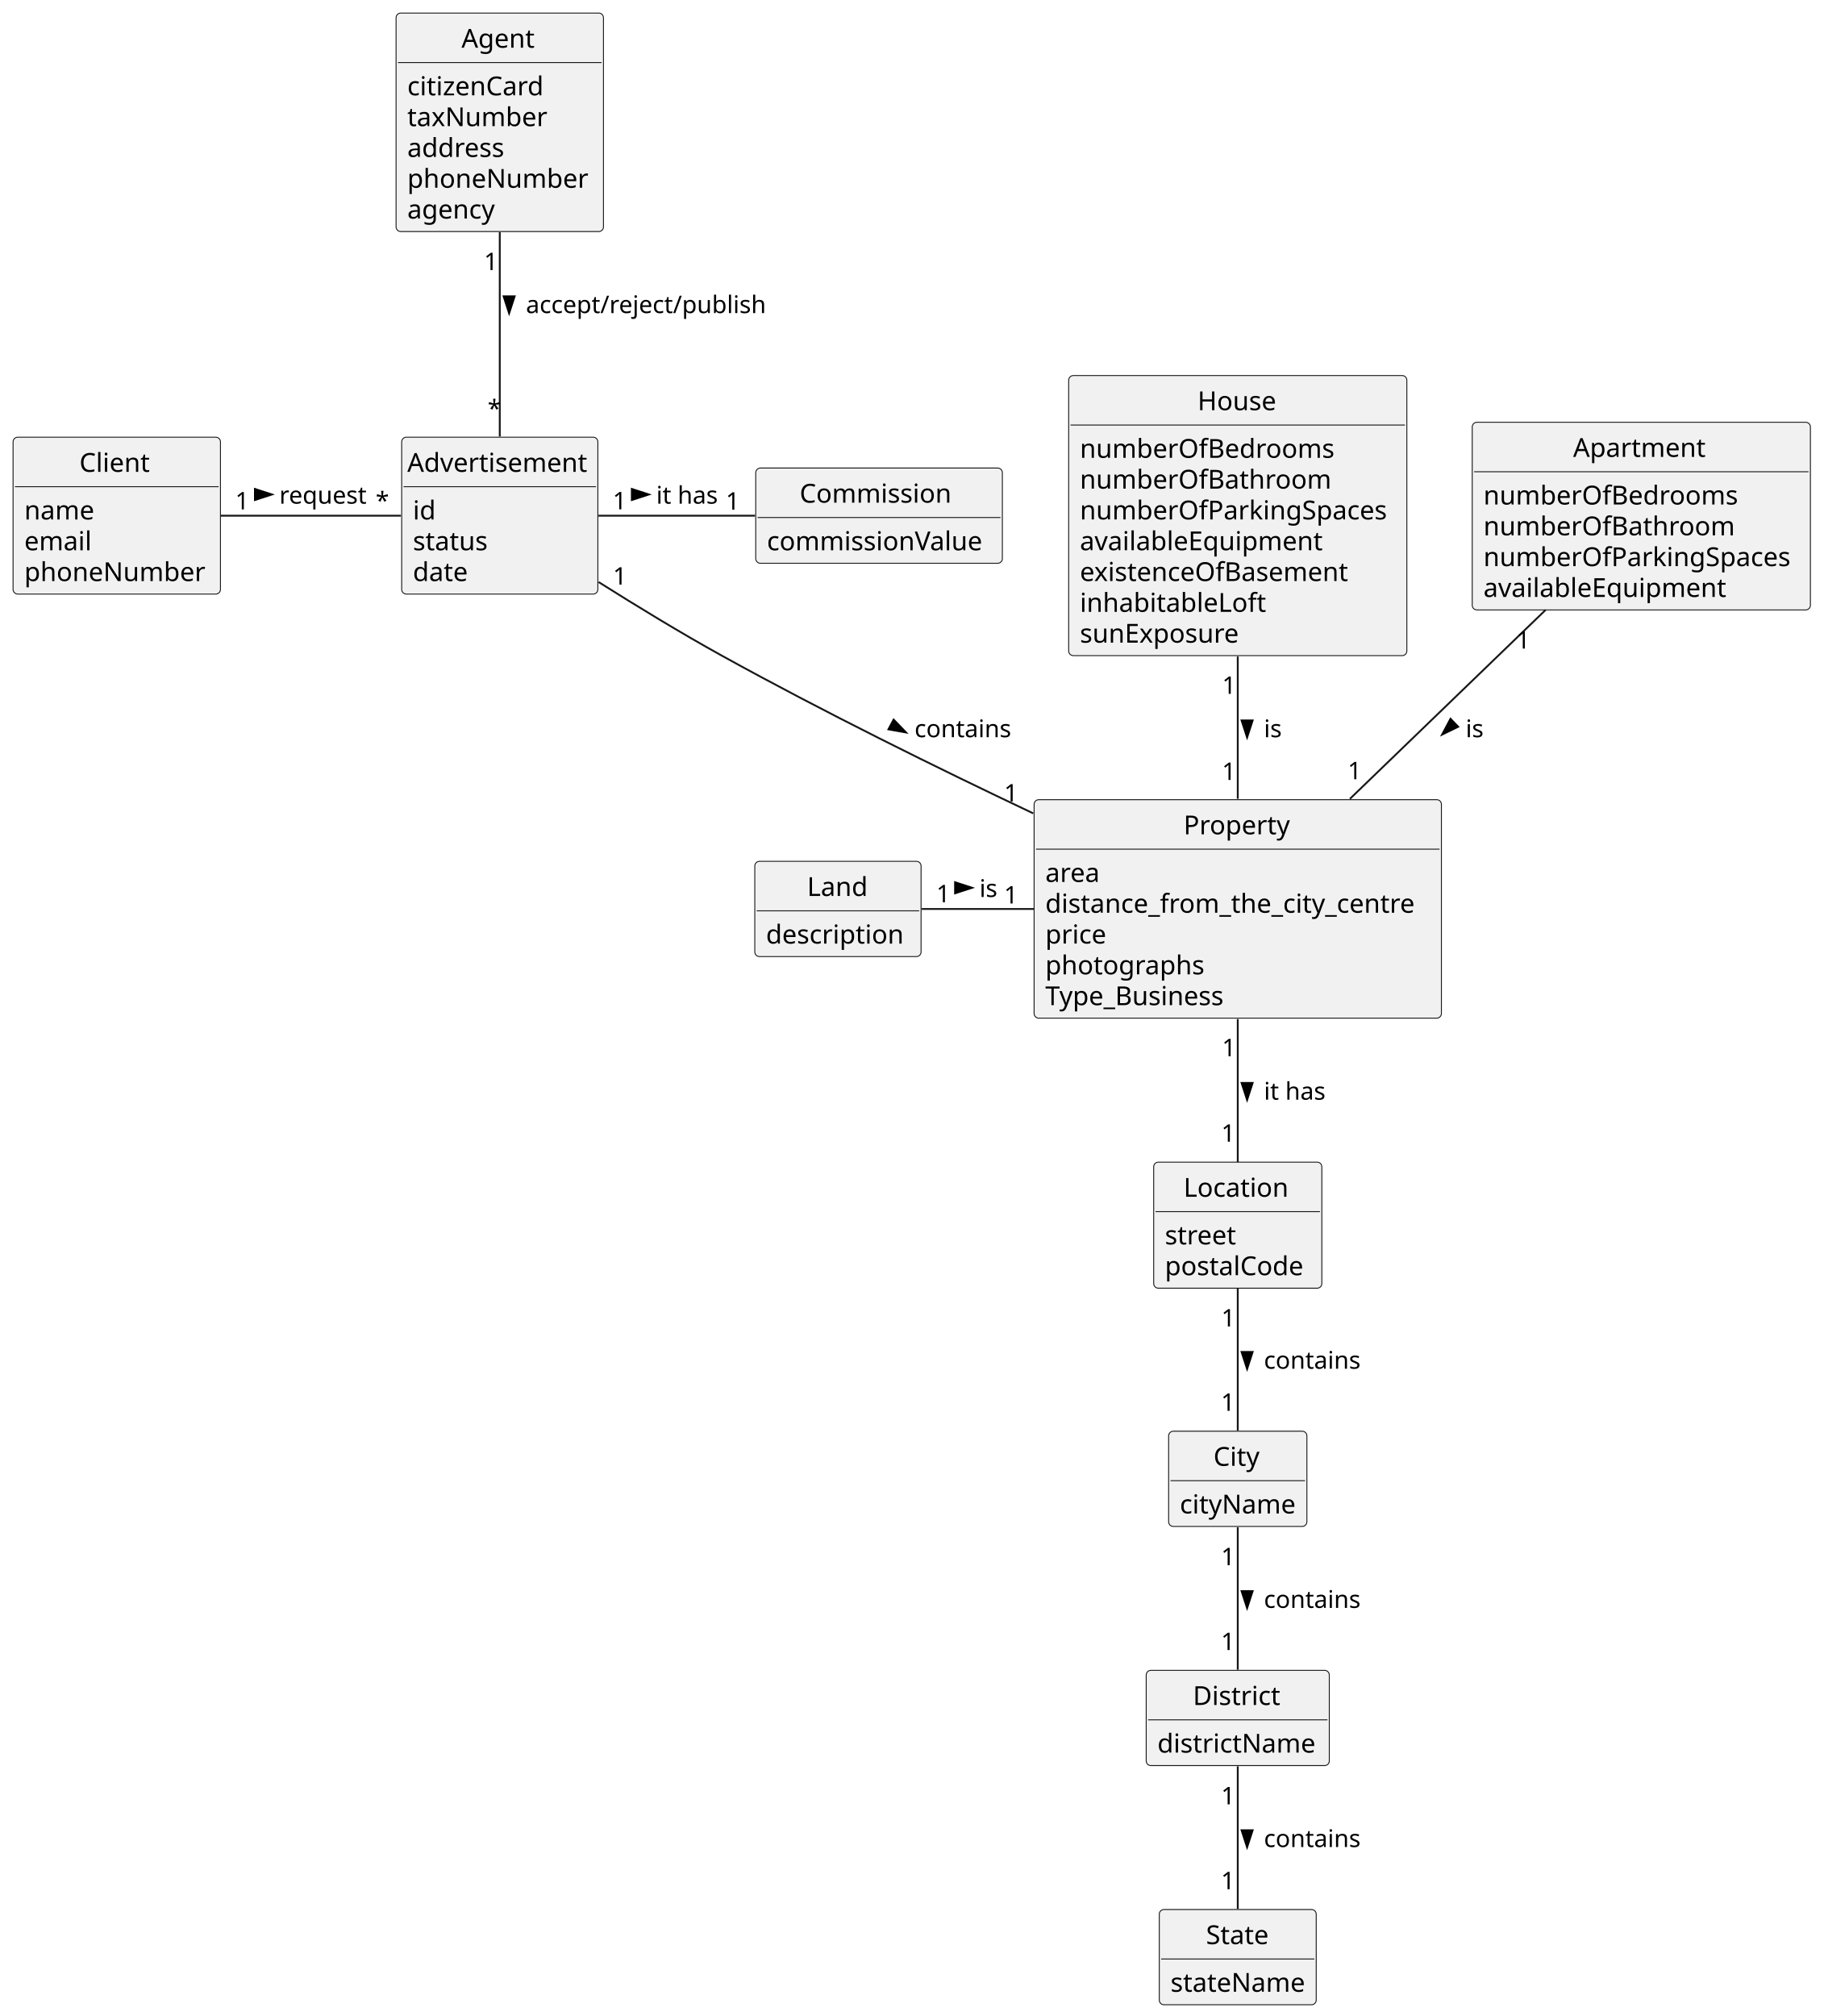
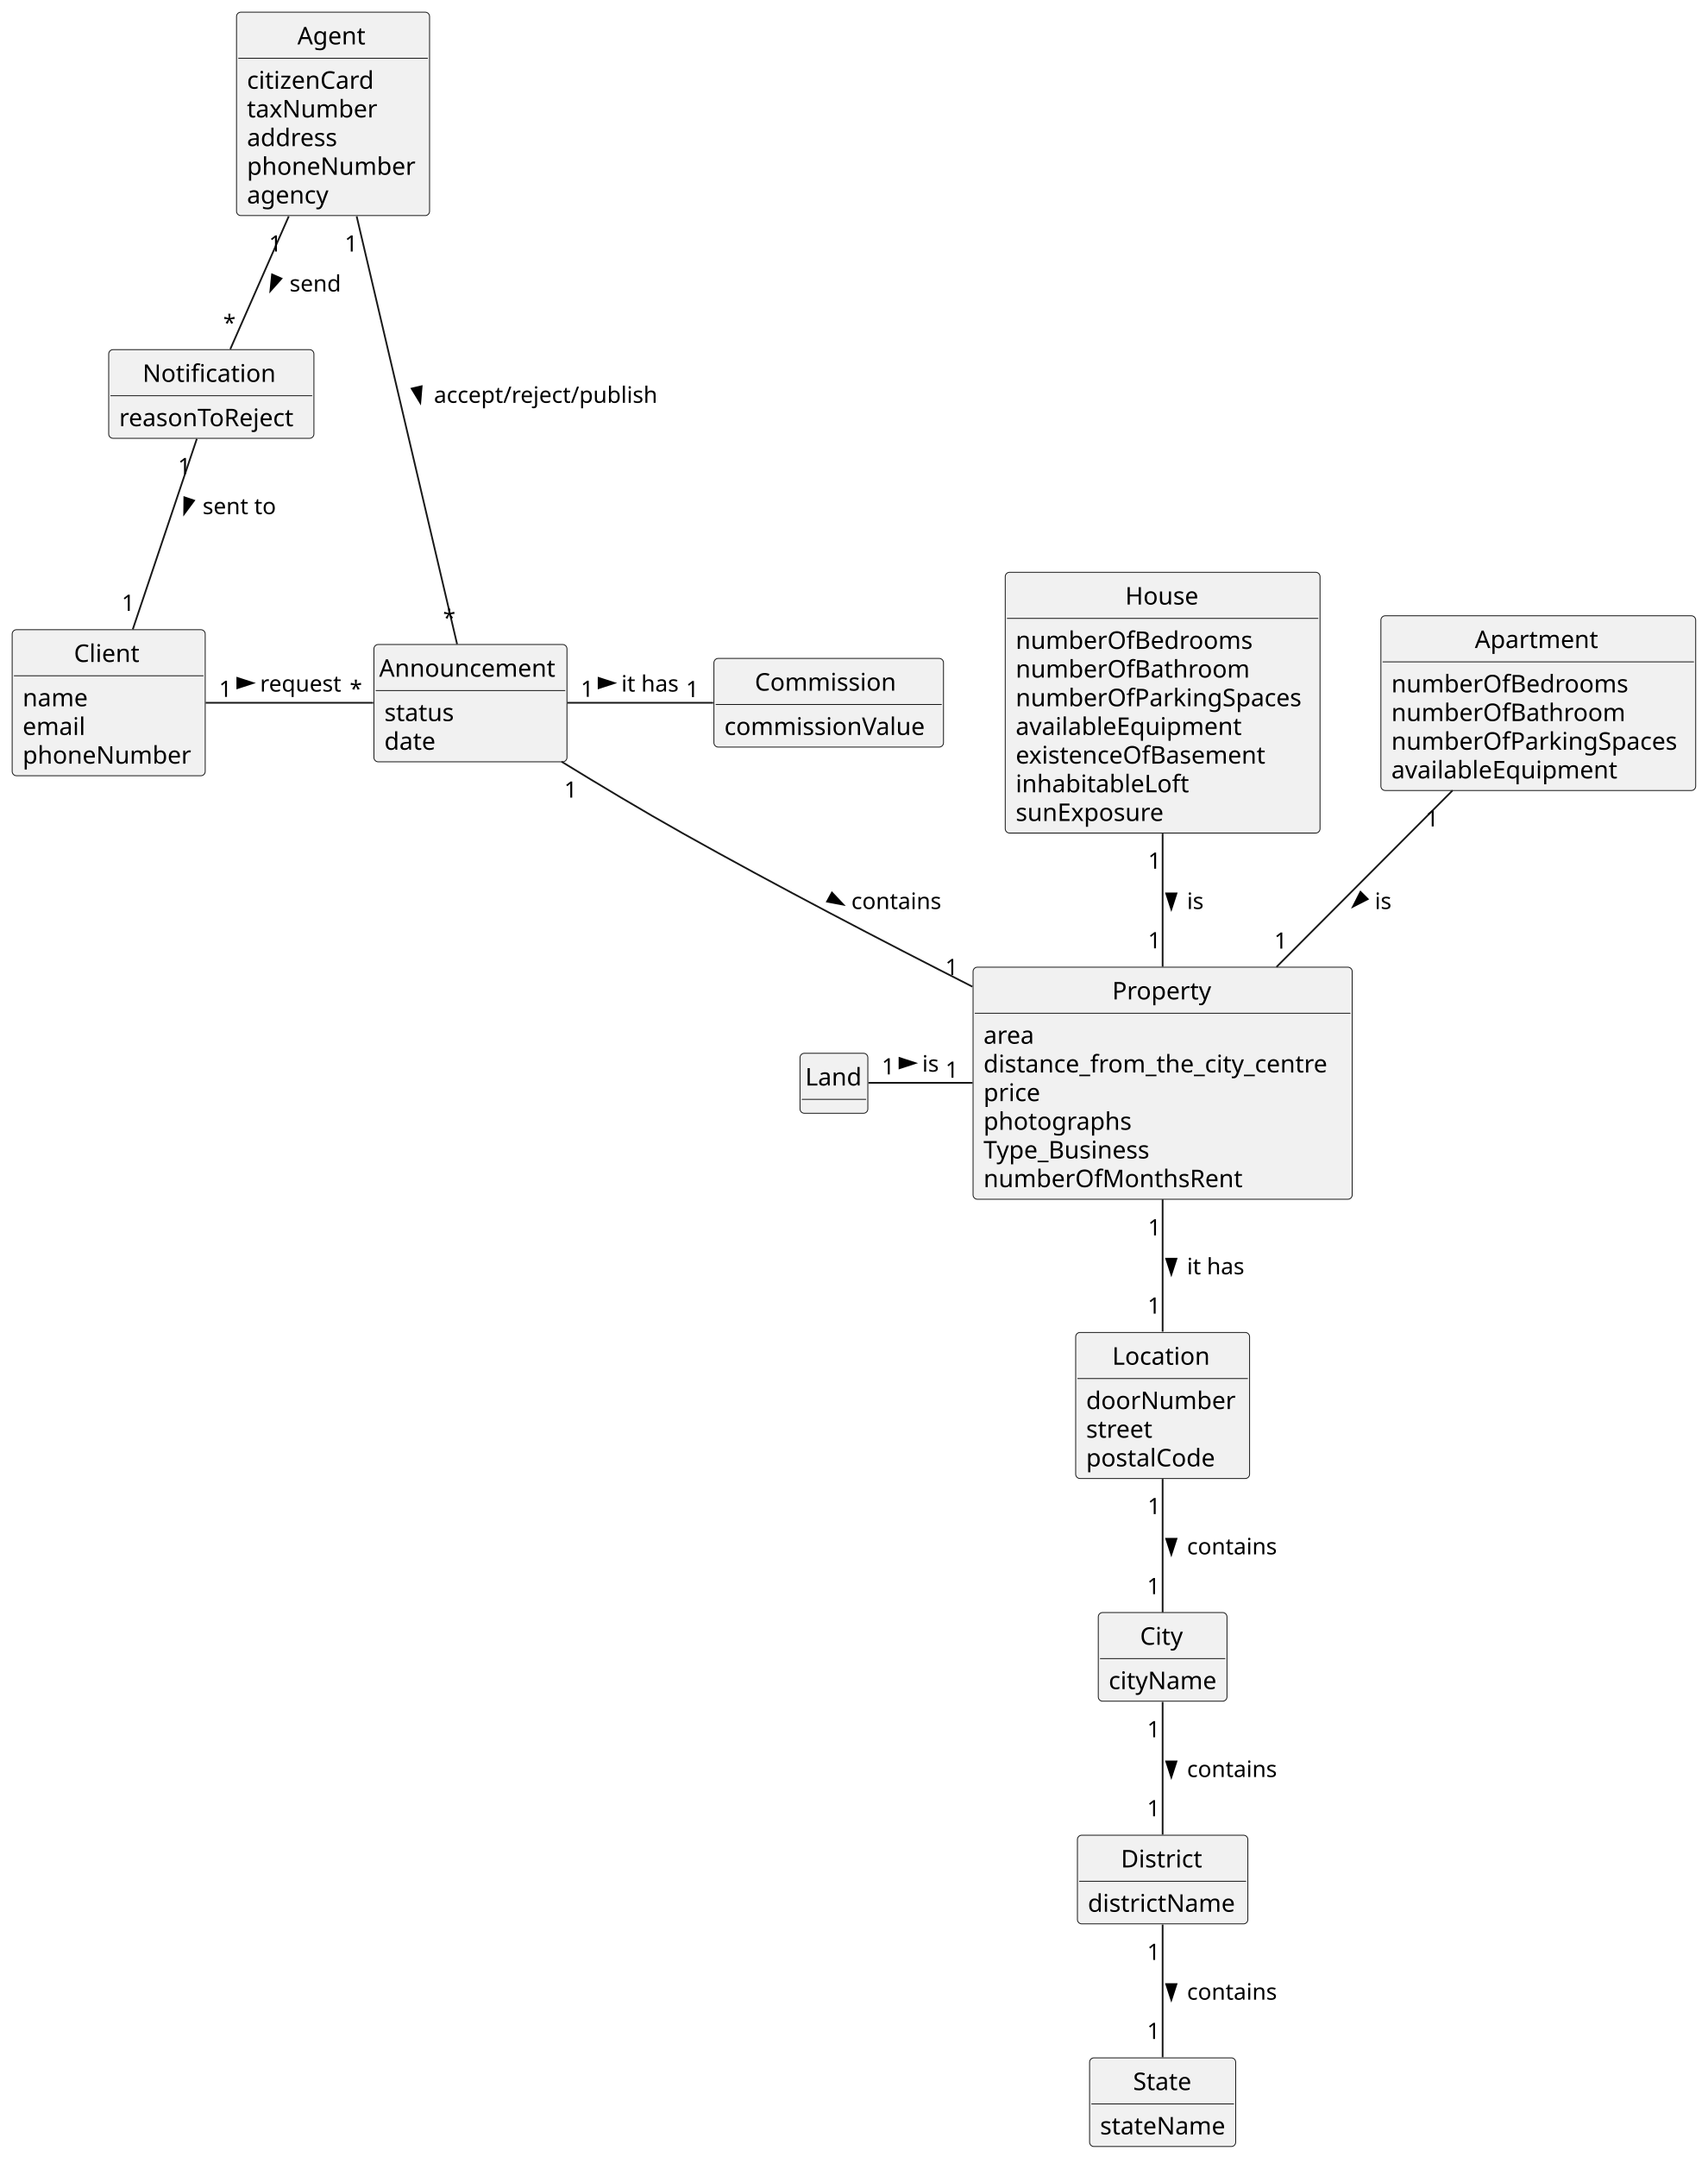
- <svg xmlns="http://www.w3.org/2000/svg" contentStyleType="text/css" height="1079px" preserveAspectRatio="none" style="width:976px;height:1079px;background:#FFFFFF;" version="1.1" viewBox="0 0 976 1079" width="976px" zoomAndPan="magnify">
+ <svg xmlns="http://www.w3.org/2000/svg" contentStyleType="text/css" height="1240px" preserveAspectRatio="none" style="width:982px;height:1240px;background:#FFFFFF;" version="1.1" viewBox="0 0 982 1240" width="982px" zoomAndPan="magnify">
  <defs />
  <g>
    <g id="elem_Agent">
-       <rect codeLine="12" fill="#F1F1F1" height="116.93" id="Agent" rx="2.5" ry="2.5" style="stroke:#181818;stroke-width:0.5;" width="111" x="212" y="7" />
-       <text fill="#000000" font-family="sans-serif" font-size="14" lengthAdjust="spacing" textLength="41" x="247" y="25.535">Agent</text>
-       <line style="stroke:#181818;stroke-width:0.5;" x1="213" x2="322" y1="33.488" y2="33.488" />
-       <text fill="#000000" font-family="sans-serif" font-size="14" lengthAdjust="spacing" textLength="78" x="218" y="51.023">citizenCard</text>
-       <text fill="#000000" font-family="sans-serif" font-size="14" lengthAdjust="spacing" textLength="77" x="218" y="67.512">taxNumber</text>
-       <text fill="#000000" font-family="sans-serif" font-size="14" lengthAdjust="spacing" textLength="54" x="218" y="84">address</text>
-       <text fill="#000000" font-family="sans-serif" font-size="14" lengthAdjust="spacing" textLength="99" x="218" y="100.488">phoneNumber</text>
-       <text fill="#000000" font-family="sans-serif" font-size="14" lengthAdjust="spacing" textLength="48" x="218" y="116.977">agency</text>
+       <rect codeLine="12" fill="#F1F1F1" height="116.93" id="Agent" rx="2.5" ry="2.5" style="stroke:#181818;stroke-width:0.5;" width="111" x="136" y="7" />
+       <text fill="#000000" font-family="sans-serif" font-size="14" lengthAdjust="spacing" textLength="41" x="171" y="25.535">Agent</text>
+       <line style="stroke:#181818;stroke-width:0.5;" x1="137" x2="246" y1="33.488" y2="33.488" />
+       <text fill="#000000" font-family="sans-serif" font-size="14" lengthAdjust="spacing" textLength="78" x="142" y="51.023">citizenCard</text>
+       <text fill="#000000" font-family="sans-serif" font-size="14" lengthAdjust="spacing" textLength="77" x="142" y="67.512">taxNumber</text>
+       <text fill="#000000" font-family="sans-serif" font-size="14" lengthAdjust="spacing" textLength="54" x="142" y="84">address</text>
+       <text fill="#000000" font-family="sans-serif" font-size="14" lengthAdjust="spacing" textLength="99" x="142" y="100.488">phoneNumber</text>
+       <text fill="#000000" font-family="sans-serif" font-size="14" lengthAdjust="spacing" textLength="48" x="142" y="116.977">agency</text>
    </g>
-     <g id="elem_Advertisement">
-       <rect codeLine="22" fill="#F1F1F1" height="83.953" id="Advertisement" rx="2.5" ry="2.5" style="stroke:#181818;stroke-width:0.5;" width="105" x="215" y="234" />
-       <text fill="#000000" font-family="sans-serif" font-size="14" lengthAdjust="spacing" textLength="99" x="218" y="252.535">Advertisement</text>
-       <line style="stroke:#181818;stroke-width:0.5;" x1="216" x2="319" y1="260.488" y2="260.488" />
-       <text fill="#000000" font-family="sans-serif" font-size="14" lengthAdjust="spacing" textLength="13" x="221" y="278.023">id</text>
-       <text fill="#000000" font-family="sans-serif" font-size="14" lengthAdjust="spacing" textLength="41" x="221" y="294.512">status</text>
-       <text fill="#000000" font-family="sans-serif" font-size="14" lengthAdjust="spacing" textLength="30" x="221" y="311">date</text>
+     <g id="elem_Announcement">
+       <rect codeLine="22" fill="#F1F1F1" height="67.465" id="Announcement" rx="2.5" ry="2.5" style="stroke:#181818;stroke-width:0.5;" width="111" x="215" y="370.5" />
+       <text fill="#000000" font-family="sans-serif" font-size="14" lengthAdjust="spacing" textLength="105" x="218" y="389.035">Announcement</text>
+       <line style="stroke:#181818;stroke-width:0.5;" x1="216" x2="325" y1="396.988" y2="396.988" />
+       <text fill="#000000" font-family="sans-serif" font-size="14" lengthAdjust="spacing" textLength="41" x="221" y="414.523">status</text>
+       <text fill="#000000" font-family="sans-serif" font-size="14" lengthAdjust="spacing" textLength="30" x="221" y="431.012">date</text>
    </g>
    <g id="elem_Client">
-       <rect codeLine="27" fill="#F1F1F1" height="83.953" id="Client" rx="2.5" ry="2.5" style="stroke:#181818;stroke-width:0.5;" width="111" x="7" y="234" />
-       <text fill="#000000" font-family="sans-serif" font-size="14" lengthAdjust="spacing" textLength="40" x="42.5" y="252.535">Client</text>
-       <line style="stroke:#181818;stroke-width:0.5;" x1="8" x2="117" y1="260.488" y2="260.488" />
-       <text fill="#000000" font-family="sans-serif" font-size="14" lengthAdjust="spacing" textLength="38" x="13" y="278.023">name</text>
-       <text fill="#000000" font-family="sans-serif" font-size="14" lengthAdjust="spacing" textLength="37" x="13" y="294.512">email</text>
-       <text fill="#000000" font-family="sans-serif" font-size="14" lengthAdjust="spacing" textLength="99" x="13" y="311">phoneNumber</text>
+       <rect codeLine="26" fill="#F1F1F1" height="83.953" id="Client" rx="2.5" ry="2.5" style="stroke:#181818;stroke-width:0.5;" width="111" x="7" y="362" />
+       <text fill="#000000" font-family="sans-serif" font-size="14" lengthAdjust="spacing" textLength="40" x="42.5" y="380.535">Client</text>
+       <line style="stroke:#181818;stroke-width:0.5;" x1="8" x2="117" y1="388.488" y2="388.488" />
+       <text fill="#000000" font-family="sans-serif" font-size="14" lengthAdjust="spacing" textLength="38" x="13" y="406.023">name</text>
+       <text fill="#000000" font-family="sans-serif" font-size="14" lengthAdjust="spacing" textLength="37" x="13" y="422.512">email</text>
+       <text fill="#000000" font-family="sans-serif" font-size="14" lengthAdjust="spacing" textLength="99" x="13" y="439">phoneNumber</text>
    </g>
    <g id="elem_House">
-       <rect codeLine="34" fill="#F1F1F1" height="149.906" id="House" rx="2.5" ry="2.5" style="stroke:#181818;stroke-width:0.5;" width="181" x="572" y="201" />
-       <text fill="#000000" font-family="sans-serif" font-size="14" lengthAdjust="spacing" textLength="43" x="641" y="219.535">House</text>
-       <line style="stroke:#181818;stroke-width:0.5;" x1="573" x2="752" y1="227.488" y2="227.488" />
-       <text fill="#000000" font-family="sans-serif" font-size="14" lengthAdjust="spacing" textLength="139" x="578" y="245.023">numberOfBedrooms</text>
-       <text fill="#000000" font-family="sans-serif" font-size="14" lengthAdjust="spacing" textLength="137" x="578" y="261.512">numberOfBathroom</text>
-       <text fill="#000000" font-family="sans-serif" font-size="14" lengthAdjust="spacing" textLength="169" x="578" y="278">numberOfParkingSpaces</text>
-       <text fill="#000000" font-family="sans-serif" font-size="14" lengthAdjust="spacing" textLength="134" x="578" y="294.488">availableEquipment</text>
-       <text fill="#000000" font-family="sans-serif" font-size="14" lengthAdjust="spacing" textLength="147" x="578" y="310.977">existenceOfBasement</text>
-       <text fill="#000000" font-family="sans-serif" font-size="14" lengthAdjust="spacing" textLength="103" x="578" y="327.465">inhabitableLoft</text>
-       <text fill="#000000" font-family="sans-serif" font-size="14" lengthAdjust="spacing" textLength="90" x="578" y="343.953">sunExposure</text>
+       <rect codeLine="34" fill="#F1F1F1" height="149.906" id="House" rx="2.5" ry="2.5" style="stroke:#181818;stroke-width:0.5;" width="181" x="578" y="329" />
+       <text fill="#000000" font-family="sans-serif" font-size="14" lengthAdjust="spacing" textLength="43" x="647" y="347.535">House</text>
+       <line style="stroke:#181818;stroke-width:0.5;" x1="579" x2="758" y1="355.488" y2="355.488" />
+       <text fill="#000000" font-family="sans-serif" font-size="14" lengthAdjust="spacing" textLength="139" x="584" y="373.023">numberOfBedrooms</text>
+       <text fill="#000000" font-family="sans-serif" font-size="14" lengthAdjust="spacing" textLength="137" x="584" y="389.512">numberOfBathroom</text>
+       <text fill="#000000" font-family="sans-serif" font-size="14" lengthAdjust="spacing" textLength="169" x="584" y="406">numberOfParkingSpaces</text>
+       <text fill="#000000" font-family="sans-serif" font-size="14" lengthAdjust="spacing" textLength="134" x="584" y="422.488">availableEquipment</text>
+       <text fill="#000000" font-family="sans-serif" font-size="14" lengthAdjust="spacing" textLength="147" x="584" y="438.977">existenceOfBasement</text>
+       <text fill="#000000" font-family="sans-serif" font-size="14" lengthAdjust="spacing" textLength="103" x="584" y="455.465">inhabitableLoft</text>
+       <text fill="#000000" font-family="sans-serif" font-size="14" lengthAdjust="spacing" textLength="90" x="584" y="471.953">sunExposure</text>
    </g>
    <g id="elem_Apartment">
-       <rect codeLine="44" fill="#F1F1F1" height="100.441" id="Apartment" rx="2.5" ry="2.5" style="stroke:#181818;stroke-width:0.5;" width="181" x="788" y="226" />
-       <text fill="#000000" font-family="sans-serif" font-size="14" lengthAdjust="spacing" textLength="73" x="842" y="244.535">Apartment</text>
-       <line style="stroke:#181818;stroke-width:0.5;" x1="789" x2="968" y1="252.488" y2="252.488" />
-       <text fill="#000000" font-family="sans-serif" font-size="14" lengthAdjust="spacing" textLength="139" x="794" y="270.023">numberOfBedrooms</text>
-       <text fill="#000000" font-family="sans-serif" font-size="14" lengthAdjust="spacing" textLength="137" x="794" y="286.512">numberOfBathroom</text>
-       <text fill="#000000" font-family="sans-serif" font-size="14" lengthAdjust="spacing" textLength="169" x="794" y="303">numberOfParkingSpaces</text>
-       <text fill="#000000" font-family="sans-serif" font-size="14" lengthAdjust="spacing" textLength="134" x="794" y="319.488">availableEquipment</text>
+       <rect codeLine="44" fill="#F1F1F1" height="100.441" id="Apartment" rx="2.5" ry="2.5" style="stroke:#181818;stroke-width:0.5;" width="181" x="794" y="354" />
+       <text fill="#000000" font-family="sans-serif" font-size="14" lengthAdjust="spacing" textLength="73" x="848" y="372.535">Apartment</text>
+       <line style="stroke:#181818;stroke-width:0.5;" x1="795" x2="974" y1="380.488" y2="380.488" />
+       <text fill="#000000" font-family="sans-serif" font-size="14" lengthAdjust="spacing" textLength="139" x="800" y="398.023">numberOfBedrooms</text>
+       <text fill="#000000" font-family="sans-serif" font-size="14" lengthAdjust="spacing" textLength="137" x="800" y="414.512">numberOfBathroom</text>
+       <text fill="#000000" font-family="sans-serif" font-size="14" lengthAdjust="spacing" textLength="169" x="800" y="431">numberOfParkingSpaces</text>
+       <text fill="#000000" font-family="sans-serif" font-size="14" lengthAdjust="spacing" textLength="134" x="800" y="447.488">availableEquipment</text>
    </g>
    <g id="elem_Land">
-       <rect codeLine="51" fill="#F1F1F1" height="50.977" id="Land" rx="2.5" ry="2.5" style="stroke:#181818;stroke-width:0.5;" width="89" x="404" y="461" />
-       <text fill="#000000" font-family="sans-serif" font-size="14" lengthAdjust="spacing" textLength="33" x="432" y="479.535">Land</text>
-       <line style="stroke:#181818;stroke-width:0.5;" x1="405" x2="492" y1="487.488" y2="487.488" />
-       <text fill="#000000" font-family="sans-serif" font-size="14" lengthAdjust="spacing" textLength="77" x="410" y="505.023">description</text>
+       <rect codeLine="51" fill="#F1F1F1" height="34.488" id="Land" rx="2.5" ry="2.5" style="stroke:#181818;stroke-width:0.5;" width="39" x="460" y="605.5" />
+       <text fill="#000000" font-family="sans-serif" font-size="14" lengthAdjust="spacing" textLength="33" x="463" y="624.035">Land</text>
+       <line style="stroke:#181818;stroke-width:0.5;" x1="461" x2="498" y1="631.988" y2="631.988" />
    </g>
    <g id="elem_Commission">
-       <rect codeLine="55" fill="#F1F1F1" height="50.977" id="Commission" rx="2.5" ry="2.5" style="stroke:#181818;stroke-width:0.5;" width="132" x="404.5" y="250.5" />
-       <text fill="#000000" font-family="sans-serif" font-size="14" lengthAdjust="spacing" textLength="85" x="428" y="269.035">Commission</text>
-       <line style="stroke:#181818;stroke-width:0.5;" x1="405.5" x2="535.5" y1="276.988" y2="276.988" />
-       <text fill="#000000" font-family="sans-serif" font-size="14" lengthAdjust="spacing" textLength="120" x="410.5" y="294.523">commissionValue</text>
+       <rect codeLine="55" fill="#F1F1F1" height="50.977" id="Commission" rx="2.5" ry="2.5" style="stroke:#181818;stroke-width:0.5;" width="132" x="410.5" y="378.5" />
+       <text fill="#000000" font-family="sans-serif" font-size="14" lengthAdjust="spacing" textLength="85" x="434" y="397.035">Commission</text>
+       <line style="stroke:#181818;stroke-width:0.5;" x1="411.5" x2="541.5" y1="404.988" y2="404.988" />
+       <text fill="#000000" font-family="sans-serif" font-size="14" lengthAdjust="spacing" textLength="120" x="416.5" y="422.523">commissionValue</text>
    </g>
    <g id="elem_Property">
-       <rect codeLine="59" fill="#F1F1F1" height="116.93" id="Property" rx="2.5" ry="2.5" style="stroke:#181818;stroke-width:0.5;" width="218" x="553.5" y="428" />
-       <text fill="#000000" font-family="sans-serif" font-size="14" lengthAdjust="spacing" textLength="58" x="633.5" y="446.535">Property</text>
-       <line style="stroke:#181818;stroke-width:0.5;" x1="554.5" x2="770.5" y1="454.488" y2="454.488" />
-       <text fill="#000000" font-family="sans-serif" font-size="14" lengthAdjust="spacing" textLength="30" x="559.5" y="472.023">area</text>
-       <text fill="#000000" font-family="sans-serif" font-size="14" lengthAdjust="spacing" textLength="206" x="559.5" y="488.512">distance_from_the_city_centre</text>
-       <text fill="#000000" font-family="sans-serif" font-size="14" lengthAdjust="spacing" textLength="34" x="559.5" y="505">price</text>
-       <text fill="#000000" font-family="sans-serif" font-size="14" lengthAdjust="spacing" textLength="89" x="559.5" y="521.488">photographs</text>
-       <text fill="#000000" font-family="sans-serif" font-size="14" lengthAdjust="spacing" textLength="99" x="559.5" y="537.977">Type_Business</text>
+       <rect codeLine="59" fill="#F1F1F1" height="133.418" id="Property" rx="2.5" ry="2.5" style="stroke:#181818;stroke-width:0.5;" width="218" x="559.5" y="556" />
+       <text fill="#000000" font-family="sans-serif" font-size="14" lengthAdjust="spacing" textLength="58" x="639.5" y="574.535">Property</text>
+       <line style="stroke:#181818;stroke-width:0.5;" x1="560.5" x2="776.5" y1="582.488" y2="582.488" />
+       <text fill="#000000" font-family="sans-serif" font-size="14" lengthAdjust="spacing" textLength="30" x="565.5" y="600.023">area</text>
+       <text fill="#000000" font-family="sans-serif" font-size="14" lengthAdjust="spacing" textLength="206" x="565.5" y="616.512">distance_from_the_city_centre</text>
+       <text fill="#000000" font-family="sans-serif" font-size="14" lengthAdjust="spacing" textLength="34" x="565.5" y="633">price</text>
+       <text fill="#000000" font-family="sans-serif" font-size="14" lengthAdjust="spacing" textLength="89" x="565.5" y="649.488">photographs</text>
+       <text fill="#000000" font-family="sans-serif" font-size="14" lengthAdjust="spacing" textLength="99" x="565.5" y="665.977">Type_Business</text>
+       <text fill="#000000" font-family="sans-serif" font-size="14" lengthAdjust="spacing" textLength="152" x="565.5" y="682.465">numberOfMonthsRent</text>
    </g>
    <g id="elem_Location">
-       <rect codeLine="69" fill="#F1F1F1" height="67.465" id="Location" rx="2.5" ry="2.5" style="stroke:#181818;stroke-width:0.5;" width="90" x="617.5" y="622" />
-       <text fill="#000000" font-family="sans-serif" font-size="14" lengthAdjust="spacing" textLength="58" x="633.5" y="640.535">Location</text>
-       <line style="stroke:#181818;stroke-width:0.5;" x1="618.5" x2="706.5" y1="648.488" y2="648.488" />
-       <text fill="#000000" font-family="sans-serif" font-size="14" lengthAdjust="spacing" textLength="39" x="623.5" y="666.023">street</text>
-       <text fill="#000000" font-family="sans-serif" font-size="14" lengthAdjust="spacing" textLength="78" x="623.5" y="682.512">postalCode</text>
+       <rect codeLine="69" fill="#F1F1F1" height="83.953" id="Location" rx="2.5" ry="2.5" style="stroke:#181818;stroke-width:0.5;" width="100" x="618.5" y="766" />
+       <text fill="#000000" font-family="sans-serif" font-size="14" lengthAdjust="spacing" textLength="58" x="639.5" y="784.535">Location</text>
+       <line style="stroke:#181818;stroke-width:0.5;" x1="619.5" x2="717.5" y1="792.488" y2="792.488" />
+       <text fill="#000000" font-family="sans-serif" font-size="14" lengthAdjust="spacing" textLength="88" x="624.5" y="810.023">doorNumber</text>
+       <text fill="#000000" font-family="sans-serif" font-size="14" lengthAdjust="spacing" textLength="39" x="624.5" y="826.512">street</text>
+       <text fill="#000000" font-family="sans-serif" font-size="14" lengthAdjust="spacing" textLength="78" x="624.5" y="843">postalCode</text>
    </g>
    <g id="elem_City">
-       <rect codeLine="73" fill="#F1F1F1" height="50.977" id="City" rx="2.5" ry="2.5" style="stroke:#181818;stroke-width:0.5;" width="74" x="625.5" y="766" />
-       <text fill="#000000" font-family="sans-serif" font-size="14" lengthAdjust="spacing" textLength="26" x="649.5" y="784.535">City</text>
-       <line style="stroke:#181818;stroke-width:0.5;" x1="626.5" x2="698.5" y1="792.488" y2="792.488" />
-       <text fill="#000000" font-family="sans-serif" font-size="14" lengthAdjust="spacing" textLength="62" x="631.5" y="810.023">cityName</text>
+       <rect codeLine="74" fill="#F1F1F1" height="50.977" id="City" rx="2.5" ry="2.5" style="stroke:#181818;stroke-width:0.5;" width="74" x="631.5" y="927" />
+       <text fill="#000000" font-family="sans-serif" font-size="14" lengthAdjust="spacing" textLength="26" x="655.5" y="945.535">City</text>
+       <line style="stroke:#181818;stroke-width:0.5;" x1="632.5" x2="704.5" y1="953.488" y2="953.488" />
+       <text fill="#000000" font-family="sans-serif" font-size="14" lengthAdjust="spacing" textLength="62" x="637.5" y="971.023">cityName</text>
    </g>
    <g id="elem_District">
-       <rect codeLine="77" fill="#F1F1F1" height="50.977" id="District" rx="2.5" ry="2.5" style="stroke:#181818;stroke-width:0.5;" width="98" x="613.5" y="894" />
-       <text fill="#000000" font-family="sans-serif" font-size="14" lengthAdjust="spacing" textLength="48" x="638.5" y="912.535">District</text>
-       <line style="stroke:#181818;stroke-width:0.5;" x1="614.5" x2="710.5" y1="920.488" y2="920.488" />
-       <text fill="#000000" font-family="sans-serif" font-size="14" lengthAdjust="spacing" textLength="86" x="619.5" y="938.023">districtName</text>
+       <rect codeLine="78" fill="#F1F1F1" height="50.977" id="District" rx="2.5" ry="2.5" style="stroke:#181818;stroke-width:0.5;" width="98" x="619.5" y="1055" />
+       <text fill="#000000" font-family="sans-serif" font-size="14" lengthAdjust="spacing" textLength="48" x="644.5" y="1073.535">District</text>
+       <line style="stroke:#181818;stroke-width:0.5;" x1="620.5" x2="716.5" y1="1081.488" y2="1081.488" />
+       <text fill="#000000" font-family="sans-serif" font-size="14" lengthAdjust="spacing" textLength="86" x="625.5" y="1099.023">districtName</text>
    </g>
    <g id="elem_State">
-       <rect codeLine="80" fill="#F1F1F1" height="50.977" id="State" rx="2.5" ry="2.5" style="stroke:#181818;stroke-width:0.5;" width="84" x="620.5" y="1022" />
-       <text fill="#000000" font-family="sans-serif" font-size="14" lengthAdjust="spacing" textLength="34" x="645.5" y="1040.535">State</text>
-       <line style="stroke:#181818;stroke-width:0.5;" x1="621.5" x2="703.5" y1="1048.488" y2="1048.488" />
-       <text fill="#000000" font-family="sans-serif" font-size="14" lengthAdjust="spacing" textLength="72" x="626.5" y="1066.023">stateName</text>
+       <rect codeLine="81" fill="#F1F1F1" height="50.977" id="State" rx="2.5" ry="2.5" style="stroke:#181818;stroke-width:0.5;" width="84" x="626.5" y="1183" />
+       <text fill="#000000" font-family="sans-serif" font-size="14" lengthAdjust="spacing" textLength="34" x="651.5" y="1201.535">State</text>
+       <line style="stroke:#181818;stroke-width:0.5;" x1="627.5" x2="709.5" y1="1209.488" y2="1209.488" />
+       <text fill="#000000" font-family="sans-serif" font-size="14" lengthAdjust="spacing" textLength="72" x="632.5" y="1227.023">stateName</text>
    </g>
-     <g id="link_Advertisement_Property">
-       <path codeLine="87" d="M320.41,311.53 C340.79,324.39 364.46,338.82 386.5,351 C440.38,380.78 501.83,411.07 553.04,435.34 " fill="none" id="Advertisement-Property" style="stroke:#181818;stroke-width:1.0;" />
-       <polygon fill="#000000" points="484.914,392.004,478.31,385.16,475.548,390.349,484.914,392.004" style="stroke:#000000;stroke-width:1.0;" />
-       <text fill="#000000" font-family="sans-serif" font-size="13" lengthAdjust="spacing" textLength="54" x="489.5" y="394.568">contains</text>
-       <text fill="#000000" font-family="sans-serif" font-size="13" lengthAdjust="spacing" textLength="8" x="328.057" y="312.889">1</text>
-       <text fill="#000000" font-family="sans-serif" font-size="13" lengthAdjust="spacing" textLength="8" x="537.417" y="428.98">1</text>
+     <g id="elem_Notification">
+       <rect codeLine="85" fill="#F1F1F1" height="50.977" id="Notification" rx="2.5" ry="2.5" style="stroke:#181818;stroke-width:0.5;" width="118" x="62.5" y="201" />
+       <text fill="#000000" font-family="sans-serif" font-size="14" lengthAdjust="spacing" textLength="79" x="82" y="219.535">Notification</text>
+       <line style="stroke:#181818;stroke-width:0.5;" x1="63.5" x2="179.5" y1="227.488" y2="227.488" />
+       <text fill="#000000" font-family="sans-serif" font-size="14" lengthAdjust="spacing" textLength="106" x="68.5" y="245.023">reasonToReject</text>
    </g>
-     <g id="link_Agent_Advertisement">
-       <path codeLine="88" d="M267.5,124.3 C267.5,159.01 267.5,202.35 267.5,233.64 " fill="none" id="Agent-Advertisement" style="stroke:#181818;stroke-width:1.0;" />
-       <polygon fill="#000000" points="272.5,167.655,275.439,158.61,269.561,158.61,272.5,167.655" style="stroke:#000000;stroke-width:1.0;" />
-       <text fill="#000000" font-family="sans-serif" font-size="13" lengthAdjust="spacing" textLength="137" x="281.5" y="167.568">accept/reject/publish</text>
-       <text fill="#000000" font-family="sans-serif" font-size="13" lengthAdjust="spacing" textLength="8" x="259.038" y="144.556">1</text>
-       <text fill="#000000" font-family="sans-serif" font-size="13" lengthAdjust="spacing" textLength="6" x="261.022" y="223.29">*</text>
+     <g id="link_Announcement_Property">
+       <path codeLine="92" d="M322.88,437.85 C344.27,450.98 369.38,466.04 392.5,479 C446.71,509.39 508.05,541.3 559.11,567.2 " fill="none" id="Announcement-Property" style="stroke:#181818;stroke-width:1.0;" />
+       <polygon fill="#000000" points="484.886,520.057,478.363,513.135,475.541,518.29,484.886,520.057" style="stroke:#000000;stroke-width:1.0;" />
+       <text fill="#000000" font-family="sans-serif" font-size="13" lengthAdjust="spacing" textLength="54" x="489.5" y="522.568">contains</text>
+       <text fill="#000000" font-family="sans-serif" font-size="13" lengthAdjust="spacing" textLength="8" x="324.405" y="458.544">1</text>
+       <text fill="#000000" font-family="sans-serif" font-size="13" lengthAdjust="spacing" textLength="8" x="543.492" y="560.545">1</text>
    </g>
-     <g id="link_Client_Advertisement">
-       <path codeLine="89" d="M118.25,276 C148.24,276 185.04,276 214.59,276 " fill="none" id="Client-Advertisement" style="stroke:#181818;stroke-width:1.0;" />
-       <polygon fill="#000000" points="145.5,264.655,136.455,261.716,136.455,267.594,145.5,264.655" style="stroke:#000000;stroke-width:1.0;" />
-       <text fill="#000000" font-family="sans-serif" font-size="13" lengthAdjust="spacing" textLength="47" x="149.5" y="269.568">request</text>
-       <text fill="#000000" font-family="sans-serif" font-size="13" lengthAdjust="spacing" textLength="8" x="125.906" y="272.63">1</text>
-       <text fill="#000000" font-family="sans-serif" font-size="13" lengthAdjust="spacing" textLength="6" x="201.077" y="272.585">*</text>
+     <g id="link_Agent_Announcement">
+       <path codeLine="93" d="M205.08,124.35 C221.76,195.38 249.47,313.41 262.83,370.33 " fill="none" id="Agent-Announcement" style="stroke:#181818;stroke-width:1.0;" />
+       <polygon fill="#000000" points="241.643,231.523,242.437,222.046,236.714,223.389,241.643,231.523" style="stroke:#000000;stroke-width:1.0;" />
+       <text fill="#000000" font-family="sans-serif" font-size="13" lengthAdjust="spacing" textLength="137" x="249.5" y="231.568">accept/reject/publish</text>
+       <text fill="#000000" font-family="sans-serif" font-size="13" lengthAdjust="spacing" textLength="8" x="198.188" y="144.612">1</text>
+       <text fill="#000000" font-family="sans-serif" font-size="13" lengthAdjust="spacing" textLength="6" x="254.729" y="359.778">*</text>
+     </g>
+     <g id="link_Client_Announcement">
+       <path codeLine="94" d="M118.24,404 C148.08,404 184.74,404 214.61,404 " fill="none" id="Client-Announcement" style="stroke:#181818;stroke-width:1.0;" />
+       <polygon fill="#000000" points="145.5,392.655,136.455,389.716,136.455,395.594,145.5,392.655" style="stroke:#000000;stroke-width:1.0;" />
+       <text fill="#000000" font-family="sans-serif" font-size="13" lengthAdjust="spacing" textLength="47" x="149.5" y="397.568">request</text>
+       <text fill="#000000" font-family="sans-serif" font-size="13" lengthAdjust="spacing" textLength="8" x="125.894" y="400.63">1</text>
+       <text fill="#000000" font-family="sans-serif" font-size="13" lengthAdjust="spacing" textLength="6" x="201.065" y="400.598">*</text>
    </g>
    <g id="link_House_Property">
-       <path codeLine="90" d="M662.5,351.39 C662.5,376.42 662.5,403.95 662.5,427.53 " fill="none" id="House-Property" style="stroke:#181818;stroke-width:1.0;" />
-       <polygon fill="#000000" points="667.5,394.655,670.439,385.61,664.561,385.61,667.5,394.655" style="stroke:#000000;stroke-width:1.0;" />
-       <text fill="#000000" font-family="sans-serif" font-size="13" lengthAdjust="spacing" textLength="11" x="676.5" y="394.568">is</text>
-       <text fill="#000000" font-family="sans-serif" font-size="13" lengthAdjust="spacing" textLength="8" x="654.144" y="371.359">1</text>
-       <text fill="#000000" font-family="sans-serif" font-size="13" lengthAdjust="spacing" textLength="8" x="654.038" y="417.435">1</text>
+       <path codeLine="95" d="M668.5,479.2 C668.5,504.05 668.5,531.57 668.5,555.72 " fill="none" id="House-Property" style="stroke:#181818;stroke-width:1.0;" />
+       <polygon fill="#000000" points="673.5,522.655,676.439,513.61,670.561,513.61,673.5,522.655" style="stroke:#000000;stroke-width:1.0;" />
+       <text fill="#000000" font-family="sans-serif" font-size="13" lengthAdjust="spacing" textLength="11" x="682.5" y="522.568">is</text>
+       <text fill="#000000" font-family="sans-serif" font-size="13" lengthAdjust="spacing" textLength="8" x="660.131" y="499.411">1</text>
+       <text fill="#000000" font-family="sans-serif" font-size="13" lengthAdjust="spacing" textLength="8" x="660.062" y="545.158">1</text>
    </g>
    <g id="link_Apartment_Property">
-       <path codeLine="91" d="M827.31,326.41 C795.87,356.76 755.46,395.77 722.52,427.57 " fill="none" id="Apartment-Property" style="stroke:#181818;stroke-width:1.0;" />
-       <polygon fill="#000000" points="771.903,393.128,780.452,388.96,776.369,384.731,771.903,393.128" style="stroke:#000000;stroke-width:1.0;" />
-       <text fill="#000000" font-family="sans-serif" font-size="13" lengthAdjust="spacing" textLength="11" x="784.5" y="394.568">is</text>
-       <text fill="#000000" font-family="sans-serif" font-size="13" lengthAdjust="spacing" textLength="8" x="811.549" y="347.113">1</text>
-       <text fill="#000000" font-family="sans-serif" font-size="13" lengthAdjust="spacing" textLength="8" x="721.347" y="417.065">1</text>
+       <path codeLine="96" d="M835.22,454.4 C805.21,484.48 766.51,523.26 733.96,555.89 " fill="none" id="Apartment-Property" style="stroke:#181818;stroke-width:1.0;" />
+       <polygon fill="#000000" points="777.968,521.195,786.438,516.867,782.277,512.716,777.968,521.195" style="stroke:#000000;stroke-width:1.0;" />
+       <text fill="#000000" font-family="sans-serif" font-size="13" lengthAdjust="spacing" textLength="11" x="790.5" y="522.568">is</text>
+       <text fill="#000000" font-family="sans-serif" font-size="13" lengthAdjust="spacing" textLength="8" x="819.727" y="475.101">1</text>
+       <text fill="#000000" font-family="sans-serif" font-size="13" lengthAdjust="spacing" textLength="8" x="732.682" y="545.347">1</text>
    </g>
    <g id="link_Land_Property">
-       <path codeLine="92" d="M493.36,486.5 C511.01,486.5 532.11,486.5 553.33,486.5 " fill="none" id="Land-Property" style="stroke:#181818;stroke-width:1.0;" />
-       <polygon fill="#000000" points="520.25,475.155,511.205,472.216,511.205,478.094,520.25,475.155" style="stroke:#000000;stroke-width:1.0;" />
-       <text fill="#000000" font-family="sans-serif" font-size="13" lengthAdjust="spacing" textLength="11" x="524.25" y="480.068">is</text>
-       <text fill="#000000" font-family="sans-serif" font-size="13" lengthAdjust="spacing" textLength="8" x="501.147" y="482.9">1</text>
-       <text fill="#000000" font-family="sans-serif" font-size="13" lengthAdjust="spacing" textLength="8" x="537.373" y="483.554">1</text>
+       <path codeLine="97" d="M499.37,622.5 C514.34,622.5 536.18,622.5 559.22,622.5 " fill="none" id="Land-Property" style="stroke:#181818;stroke-width:1.0;" />
+       <polygon fill="#000000" points="526.25,611.155,517.205,608.216,517.205,614.094,526.25,611.155" style="stroke:#000000;stroke-width:1.0;" />
+       <text fill="#000000" font-family="sans-serif" font-size="13" lengthAdjust="spacing" textLength="11" x="530.25" y="616.068">is</text>
+       <text fill="#000000" font-family="sans-serif" font-size="13" lengthAdjust="spacing" textLength="8" x="506.979" y="617.649">1</text>
+       <text fill="#000000" font-family="sans-serif" font-size="13" lengthAdjust="spacing" textLength="8" x="543.609" y="619.561">1</text>
    </g>
-     <g id="link_Advertisement_Commission">
-       <path codeLine="93" d="M320.31,276 C345.92,276 376.95,276 404.14,276 " fill="none" id="Advertisement-Commission" style="stroke:#181818;stroke-width:1.0;" />
-       <polygon fill="#000000" points="347.25,264.655,338.205,261.716,338.205,267.594,347.25,264.655" style="stroke:#000000;stroke-width:1.0;" />
-       <text fill="#000000" font-family="sans-serif" font-size="13" lengthAdjust="spacing" textLength="35" x="351.25" y="269.568">it has</text>
-       <text fill="#000000" font-family="sans-serif" font-size="13" lengthAdjust="spacing" textLength="8" x="327.944" y="272.585">1</text>
-       <text fill="#000000" font-family="sans-serif" font-size="13" lengthAdjust="spacing" textLength="8" x="388.444" y="272.766">1</text>
+     <g id="link_Announcement_Commission">
+       <path codeLine="98" d="M326.25,404 C352.1,404 383.03,404 410.09,404 " fill="none" id="Announcement-Commission" style="stroke:#181818;stroke-width:1.0;" />
+       <polygon fill="#000000" points="353.25,392.655,344.205,389.716,344.205,395.594,353.25,392.655" style="stroke:#000000;stroke-width:1.0;" />
+       <text fill="#000000" font-family="sans-serif" font-size="13" lengthAdjust="spacing" textLength="35" x="357.25" y="397.568">it has</text>
+       <text fill="#000000" font-family="sans-serif" font-size="13" lengthAdjust="spacing" textLength="8" x="333.906" y="400.598">1</text>
+       <text fill="#000000" font-family="sans-serif" font-size="13" lengthAdjust="spacing" textLength="8" x="394.389" y="400.766">1</text>
    </g>
    <g id="link_Property_Location">
-       <path codeLine="94" d="M662.5,545.44 C662.5,571.06 662.5,600.24 662.5,621.97 " fill="none" id="Property-Location" style="stroke:#181818;stroke-width:1.0;" />
-       <polygon fill="#000000" points="667.5,588.655,670.439,579.61,664.561,579.61,667.5,588.655" style="stroke:#000000;stroke-width:1.0;" />
-       <text fill="#000000" font-family="sans-serif" font-size="13" lengthAdjust="spacing" textLength="35" x="676.5" y="588.568">it has</text>
-       <text fill="#000000" font-family="sans-serif" font-size="13" lengthAdjust="spacing" textLength="8" x="654.062" y="565.296">1</text>
-       <text fill="#000000" font-family="sans-serif" font-size="13" lengthAdjust="spacing" textLength="8" x="653.675" y="611.06">1</text>
+       <path codeLine="99" d="M668.5,689.49 C668.5,714.87 668.5,743.11 668.5,765.54 " fill="none" id="Property-Location" style="stroke:#181818;stroke-width:1.0;" />
+       <polygon fill="#000000" points="673.5,732.655,676.439,723.61,670.561,723.61,673.5,732.655" style="stroke:#000000;stroke-width:1.0;" />
+       <text fill="#000000" font-family="sans-serif" font-size="13" lengthAdjust="spacing" textLength="35" x="682.5" y="732.568">it has</text>
+       <text fill="#000000" font-family="sans-serif" font-size="13" lengthAdjust="spacing" textLength="8" x="660.062" y="710.2">1</text>
+       <text fill="#000000" font-family="sans-serif" font-size="13" lengthAdjust="spacing" textLength="8" x="659.862" y="755.174">1</text>
    </g>
    <g id="link_Location_City">
-       <path codeLine="95" d="M662.5,689.28 C662.5,712.83 662.5,744.1 662.5,765.62 " fill="none" id="Location-City" style="stroke:#181818;stroke-width:1.0;" />
-       <polygon fill="#000000" points="667.5,732.655,670.439,723.61,664.561,723.61,667.5,732.655" style="stroke:#000000;stroke-width:1.0;" />
-       <text fill="#000000" font-family="sans-serif" font-size="13" lengthAdjust="spacing" textLength="54" x="676.5" y="732.568">contains</text>
-       <text fill="#000000" font-family="sans-serif" font-size="13" lengthAdjust="spacing" textLength="8" x="653.712" y="709.96">1</text>
-       <text fill="#000000" font-family="sans-serif" font-size="13" lengthAdjust="spacing" textLength="8" x="653.525" y="755.093">1</text>
+       <path codeLine="100" d="M668.5,850.22 C668.5,875.04 668.5,905.82 668.5,926.89 " fill="none" id="Location-City" style="stroke:#181818;stroke-width:1.0;" />
+       <polygon fill="#000000" points="673.5,893.655,676.439,884.61,670.561,884.61,673.5,893.655" style="stroke:#000000;stroke-width:1.0;" />
+       <text fill="#000000" font-family="sans-serif" font-size="13" lengthAdjust="spacing" textLength="54" x="682.5" y="893.568">contains</text>
+       <text fill="#000000" font-family="sans-serif" font-size="13" lengthAdjust="spacing" textLength="8" x="659.888" y="870.429">1</text>
+       <text fill="#000000" font-family="sans-serif" font-size="13" lengthAdjust="spacing" textLength="8" x="659.525" y="916.428">1</text>
    </g>
    <g id="link_City_District">
-       <path codeLine="96" d="M662.5,817.39 C662.5,839.48 662.5,871.58 662.5,893.66 " fill="none" id="City-District" style="stroke:#181818;stroke-width:1.0;" />
-       <polygon fill="#000000" points="667.5,860.655,670.439,851.61,664.561,851.61,667.5,860.655" style="stroke:#000000;stroke-width:1.0;" />
-       <text fill="#000000" font-family="sans-serif" font-size="13" lengthAdjust="spacing" textLength="54" x="676.5" y="860.568">contains</text>
-       <text fill="#000000" font-family="sans-serif" font-size="13" lengthAdjust="spacing" textLength="8" x="653.575" y="837.718">1</text>
-       <text fill="#000000" font-family="sans-serif" font-size="13" lengthAdjust="spacing" textLength="8" x="653.525" y="883.142">1</text>
+       <path codeLine="101" d="M668.5,978.39 C668.5,1000.48 668.5,1032.58 668.5,1054.66 " fill="none" id="City-District" style="stroke:#181818;stroke-width:1.0;" />
+       <polygon fill="#000000" points="673.5,1021.655,676.439,1012.61,670.561,1012.61,673.5,1021.655" style="stroke:#000000;stroke-width:1.0;" />
+       <text fill="#000000" font-family="sans-serif" font-size="13" lengthAdjust="spacing" textLength="54" x="682.5" y="1021.568">contains</text>
+       <text fill="#000000" font-family="sans-serif" font-size="13" lengthAdjust="spacing" textLength="8" x="659.575" y="998.718">1</text>
+       <text fill="#000000" font-family="sans-serif" font-size="13" lengthAdjust="spacing" textLength="8" x="659.525" y="1044.142">1</text>
    </g>
    <g id="link_District_State">
-       <path codeLine="97" d="M662.5,945.39 C662.5,967.48 662.5,999.58 662.5,1021.66 " fill="none" id="District-State" style="stroke:#181818;stroke-width:1.0;" />
-       <polygon fill="#000000" points="667.5,988.655,670.439,979.61,664.561,979.61,667.5,988.655" style="stroke:#000000;stroke-width:1.0;" />
-       <text fill="#000000" font-family="sans-serif" font-size="13" lengthAdjust="spacing" textLength="54" x="676.5" y="988.568">contains</text>
-       <text fill="#000000" font-family="sans-serif" font-size="13" lengthAdjust="spacing" textLength="8" x="653.575" y="965.718">1</text>
-       <text fill="#000000" font-family="sans-serif" font-size="13" lengthAdjust="spacing" textLength="8" x="653.525" y="1011.142">1</text>
+       <path codeLine="102" d="M668.5,1106.39 C668.5,1128.48 668.5,1160.58 668.5,1182.66 " fill="none" id="District-State" style="stroke:#181818;stroke-width:1.0;" />
+       <polygon fill="#000000" points="673.5,1149.655,676.439,1140.61,670.561,1140.61,673.5,1149.655" style="stroke:#000000;stroke-width:1.0;" />
+       <text fill="#000000" font-family="sans-serif" font-size="13" lengthAdjust="spacing" textLength="54" x="682.5" y="1149.568">contains</text>
+       <text fill="#000000" font-family="sans-serif" font-size="13" lengthAdjust="spacing" textLength="8" x="659.575" y="1126.718">1</text>
+       <text fill="#000000" font-family="sans-serif" font-size="13" lengthAdjust="spacing" textLength="8" x="659.525" y="1172.142">1</text>
+     </g>
+     <g id="link_Notification_Client">
+       <path codeLine="103" d="M113.17,252.27 C103.61,280.71 87.78,327.81 76.35,361.79 " fill="none" id="Notification-Client" style="stroke:#181818;stroke-width:1.0;" />
+       <polygon fill="#000000" points="105.907,295.395,111.575,287.758,106.003,285.885,105.907,295.395" style="stroke:#000000;stroke-width:1.0;" />
+       <text fill="#000000" font-family="sans-serif" font-size="13" lengthAdjust="spacing" textLength="44" x="116.5" y="295.568">sent to</text>
+       <text fill="#000000" font-family="sans-serif" font-size="13" lengthAdjust="spacing" textLength="8" x="102.319" y="272.571">1</text>
+       <text fill="#000000" font-family="sans-serif" font-size="13" lengthAdjust="spacing" textLength="8" x="69.981" y="351.155">1</text>
+     </g>
+     <g id="link_Agent_Notification">
+       <path codeLine="104" d="M166.03,124.35 C154.46,150.64 141.38,180.33 132.41,200.72 " fill="none" id="Agent-Notification" style="stroke:#181818;stroke-width:1.0;" />
+       <polygon fill="#000000" points="155.485,167.232,161.82,160.137,156.44,157.769,155.485,167.232" style="stroke:#000000;stroke-width:1.0;" />
+       <text fill="#000000" font-family="sans-serif" font-size="13" lengthAdjust="spacing" textLength="30" x="166.5" y="167.568">send</text>
+       <text fill="#000000" font-family="sans-serif" font-size="13" lengthAdjust="spacing" textLength="8" x="154.623" y="144.612">1</text>
+       <text fill="#000000" font-family="sans-serif" font-size="13" lengthAdjust="spacing" textLength="6" x="128.338" y="190.217">*</text>
    </g>
  </g>
</svg>
